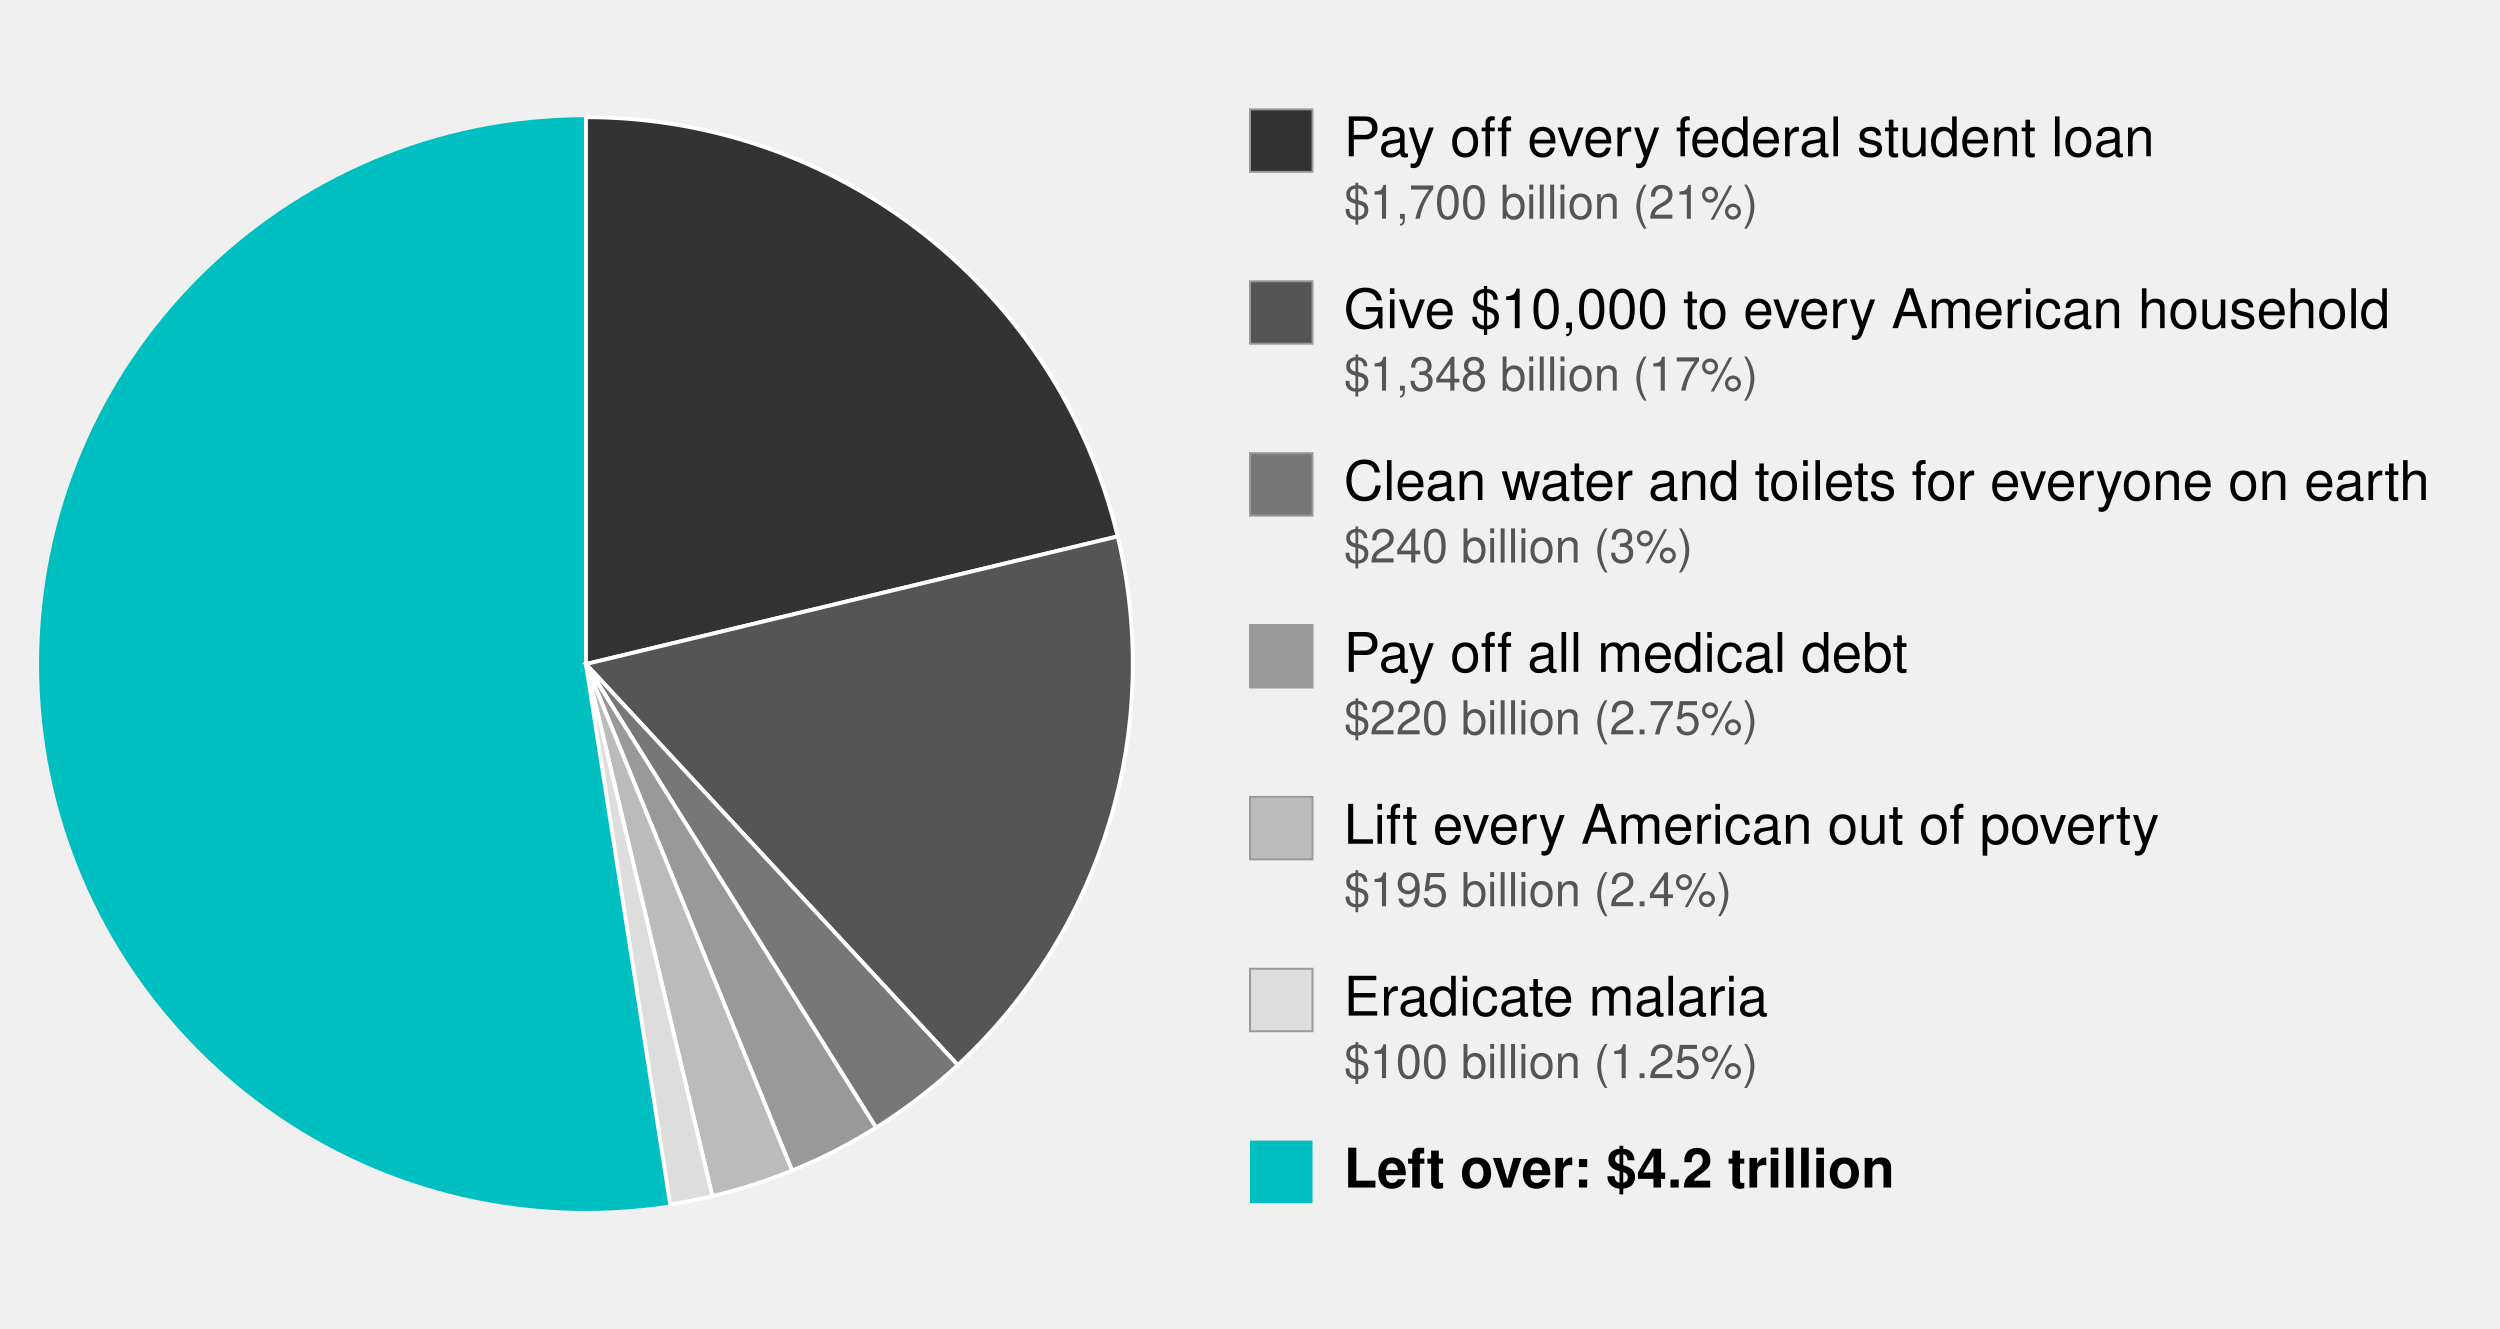
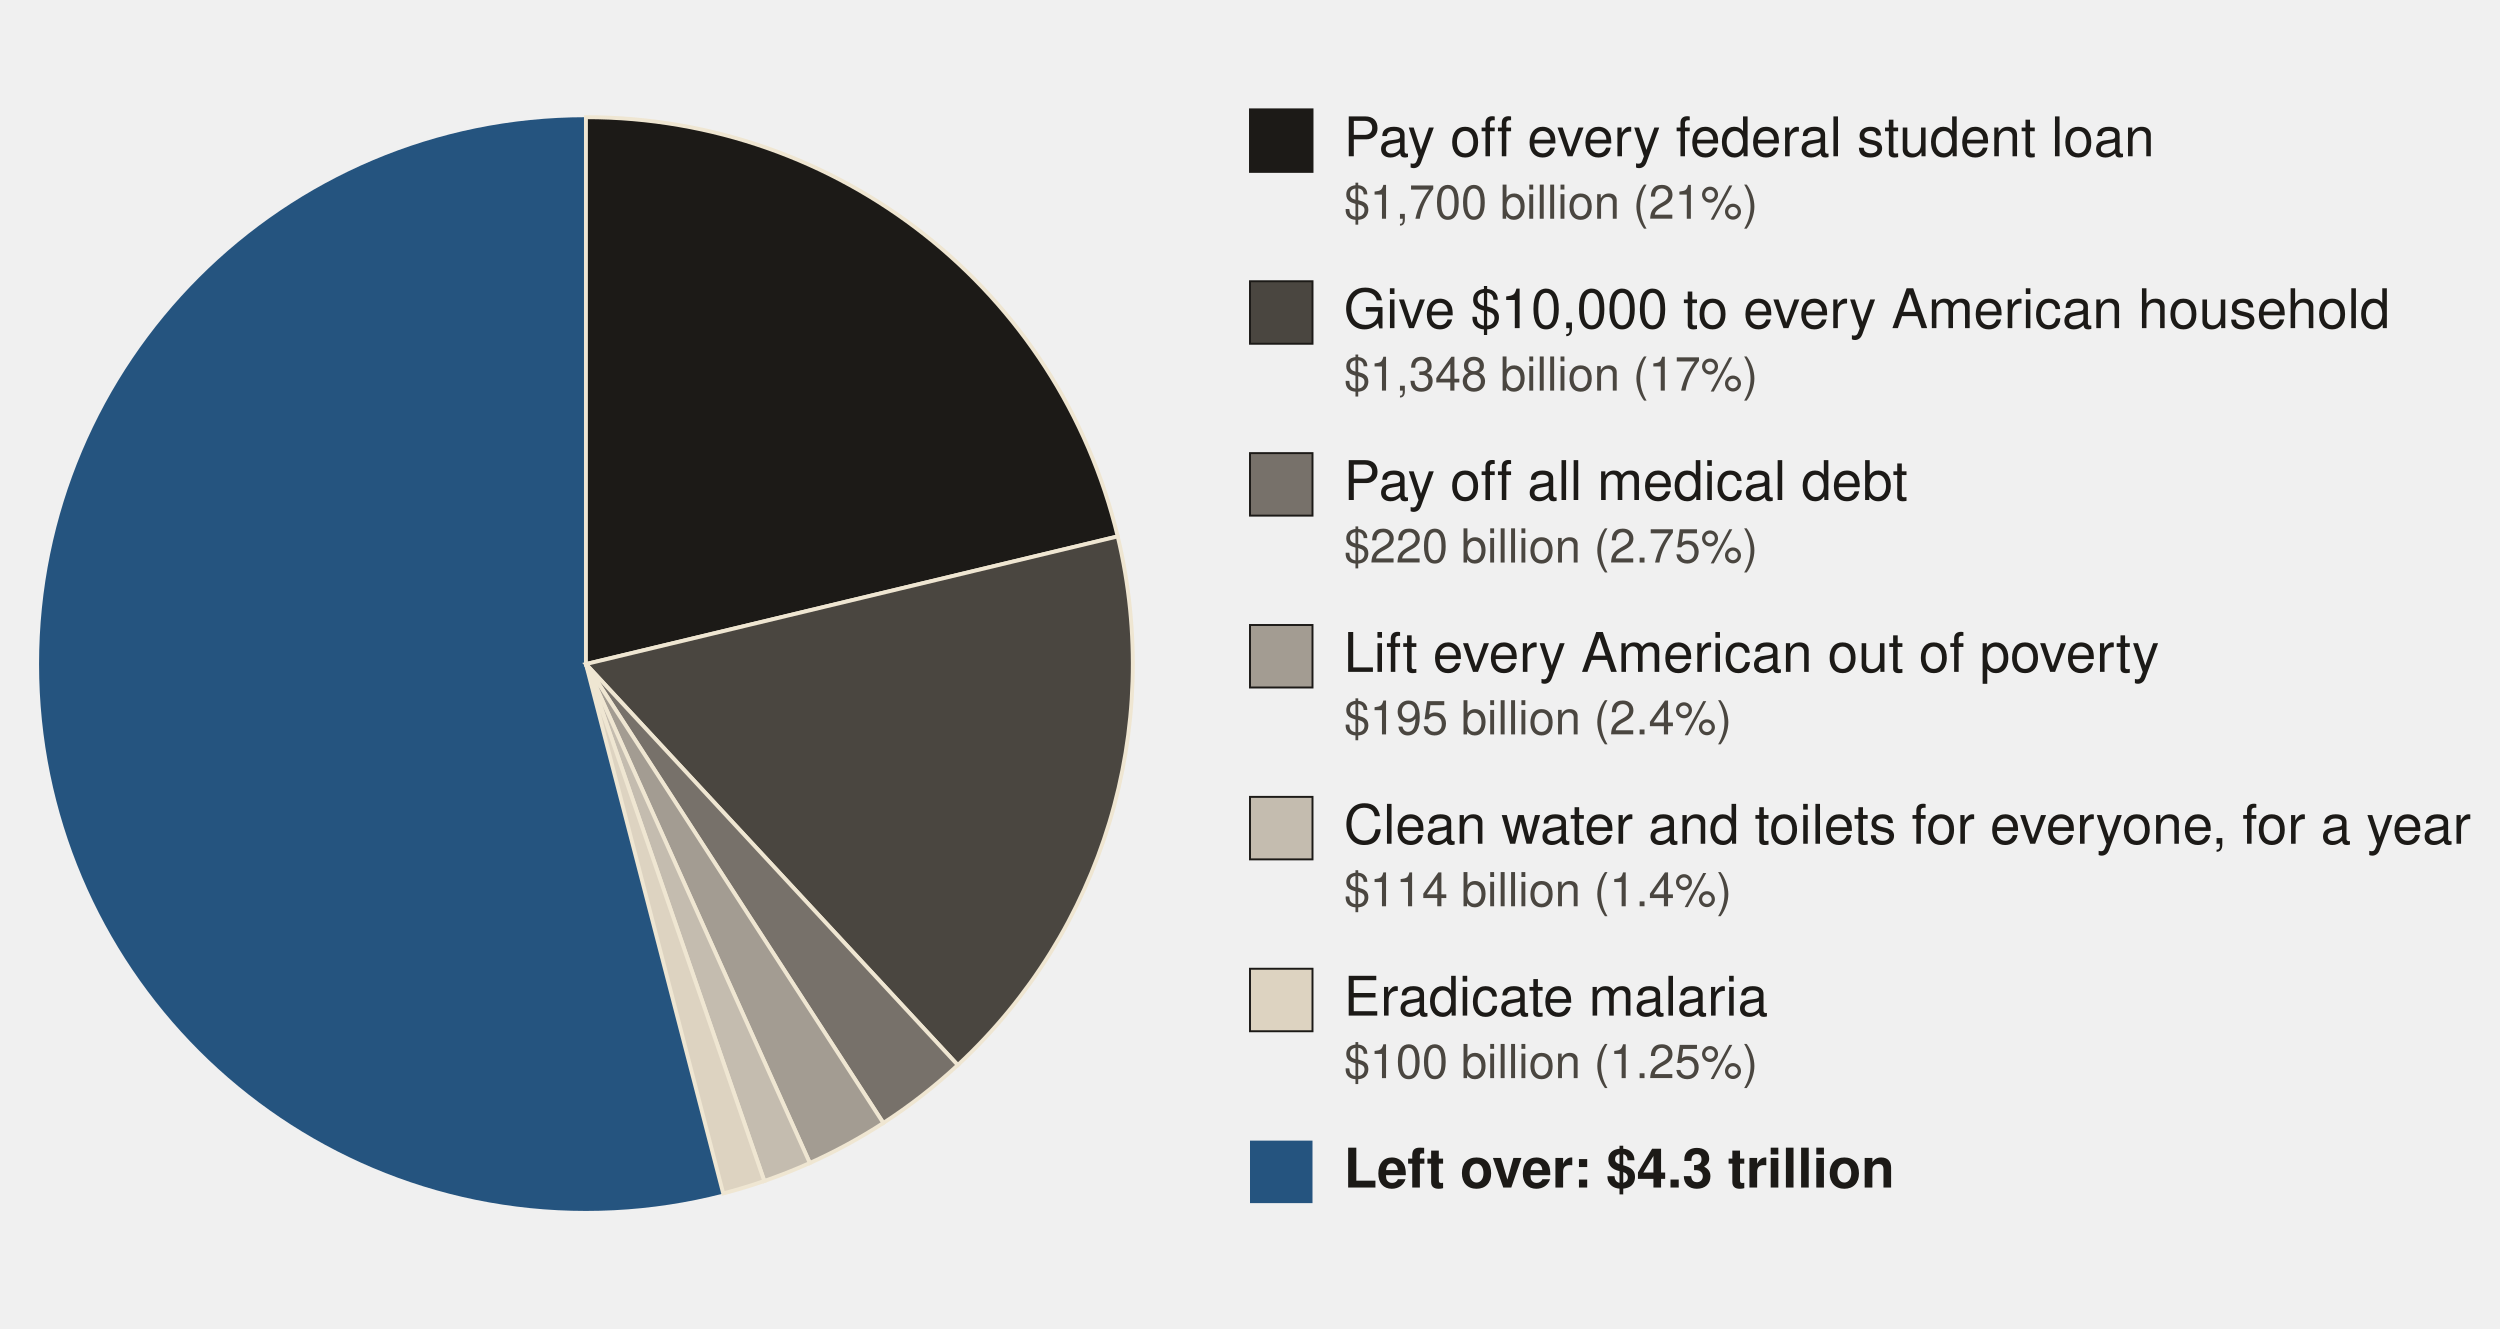
- <svg xmlns="http://www.w3.org/2000/svg" version="1.1" viewBox="0 0 640 340" width="640" height="340" font-family="Helvetica Neue, Helvetica, Arial, sans-serif" font-size="14">
-   <circle cx="150" cy="170" r="140" fill="#00bfc0" />
-   <path d="M 150 170 L 150.00 30.00 A 140 140 0 0 1 286.13 137.32 Z" fill="#333" stroke="white" stroke-width="1" />
-   <path d="M 150 170 L 286.13 137.32 A 140 140 0 0 1 245.19 272.66 Z" fill="#555" stroke="white" stroke-width="1" />
-   <path d="M 150 170 L 245.19 272.66 A 140 140 0 0 1 224.27 288.67 Z" fill="#777" stroke="white" stroke-width="1" />
-   <path d="M 150 170 L 224.27 288.67 A 140 140 0 0 1 202.76 299.68 Z" fill="#999" stroke="white" stroke-width="1" />
-   <path d="M 150 170 L 202.76 299.68 A 140 140 0 0 1 182.36 306.21 Z" fill="#bbb" stroke="white" stroke-width="1" />
-   <path d="M 150 170 L 182.36 306.21 A 140 140 0 0 1 171.57 308.33 Z" fill="#ddd" stroke="white" stroke-width="1" />
-   <rect x="320" y="28" width="16" height="16" fill="#333" stroke="#999" stroke-width="0.5" />
-   <text x="344" y="40" fill="black">Pay off every federal student loan</text>
-   <text x="344" y="56" fill="#555" font-size="12">$1,700 billion (21%)</text>
-   <rect x="320" y="72" width="16" height="16" fill="#555" stroke="#999" stroke-width="0.5" />
-   <text x="344" y="84" fill="black">Give $10,000 to every American household</text>
-   <text x="344" y="100" fill="#555" font-size="12">$1,348 billion (17%)</text>
-   <rect x="320" y="116" width="16" height="16" fill="#777" stroke="#999" stroke-width="0.5" />
-   <text x="344" y="128" fill="black">Clean water and toilets for everyone on earth</text>
-   <text x="344" y="144" fill="#555" font-size="12">$240 billion (3%)</text>
-   <rect x="320" y="160" width="16" height="16" fill="#999" stroke="#999" stroke-width="0.5" />
-   <text x="344" y="172" fill="black">Pay off all medical debt</text>
-   <text x="344" y="188" fill="#555" font-size="12">$220 billion (2.75%)</text>
-   <rect x="320" y="204" width="16" height="16" fill="#bbb" stroke="#999" stroke-width="0.5" />
-   <text x="344" y="216" fill="black">Lift every American out of poverty</text>
-   <text x="344" y="232" fill="#555" font-size="12">$195 billion (2.4%)</text>
-   <rect x="320" y="248" width="16" height="16" fill="#ddd" stroke="#999" stroke-width="0.5" />
-   <text x="344" y="260" fill="black">Eradicate malaria</text>
-   <text x="344" y="276" fill="#555" font-size="12">$100 billion (1.25%)</text>
-   <rect x="320" y="292" width="16" height="16" fill="#00bfc0" />
-   <text x="344" y="304" fill="black" font-weight="bold">Left over: $4.2 trillion</text>
+ <svg xmlns="http://www.w3.org/2000/svg" version="1.1" viewBox="0 0 640 340" width="640" height="340" font-family="Public Sans, Helvetica Neue, Helvetica, Arial, sans-serif" font-size="14">
+   <circle cx="150" cy="170" r="140" fill="#25547f" />
+   <path d="M 150 170 L 150.00 30.00 A 140 140 0 0 1 286.13 137.32 Z" fill="#1c1a17" stroke="#efe6d2" stroke-width="1" />
+   <path d="M 150 170 L 286.13 137.32 A 140 140 0 0 1 245.19 272.66 Z" fill="#4a4640" stroke="#efe6d2" stroke-width="1" />
+   <path d="M 150 170 L 245.19 272.66 A 140 140 0 0 1 226.13 287.49 Z" fill="#77716a" stroke="#efe6d2" stroke-width="1" />
+   <path d="M 150 170 L 226.13 287.49 A 140 140 0 0 1 207.31 297.73 Z" fill="#a39c92" stroke="#efe6d2" stroke-width="1" />
+   <path d="M 150 170 L 207.31 297.73 A 140 140 0 0 1 195.66 302.34 Z" fill="#c4bcaf" stroke="#efe6d2" stroke-width="1" />
+   <path d="M 150 170 L 195.66 302.34 A 140 140 0 0 1 185.14 305.52 Z" fill="#ddd3c1" stroke="#efe6d2" stroke-width="1" />
+   <rect x="320" y="28" width="16" height="16" fill="#1c1a17" stroke="#1c1a17" stroke-width="0.5" />
+   <text x="344" y="40" fill="#1c1a17">Pay off every federal student loan</text>
+   <text x="344" y="56" fill="#4a4640" font-size="12">$1,700 billion (21%)</text>
+   <rect x="320" y="72" width="16" height="16" fill="#4a4640" stroke="#1c1a17" stroke-width="0.5" />
+   <text x="344" y="84" fill="#1c1a17">Give $10,000 to every American household</text>
+   <text x="344" y="100" fill="#4a4640" font-size="12">$1,348 billion (17%)</text>
+   <rect x="320" y="116" width="16" height="16" fill="#77716a" stroke="#1c1a17" stroke-width="0.5" />
+   <text x="344" y="128" fill="#1c1a17">Pay off all medical debt</text>
+   <text x="344" y="144" fill="#4a4640" font-size="12">$220 billion (2.75%)</text>
+   <rect x="320" y="160" width="16" height="16" fill="#a39c92" stroke="#1c1a17" stroke-width="0.5" />
+   <text x="344" y="172" fill="#1c1a17">Lift every American out of poverty</text>
+   <text x="344" y="188" fill="#4a4640" font-size="12">$195 billion (2.4%)</text>
+   <rect x="320" y="204" width="16" height="16" fill="#c4bcaf" stroke="#1c1a17" stroke-width="0.5" />
+   <text x="344" y="216" fill="#1c1a17">Clean water and toilets for everyone, for a year</text>
+   <text x="344" y="232" fill="#4a4640" font-size="12">$114 billion (1.4%)</text>
+   <rect x="320" y="248" width="16" height="16" fill="#ddd3c1" stroke="#1c1a17" stroke-width="0.5" />
+   <text x="344" y="260" fill="#1c1a17">Eradicate malaria</text>
+   <text x="344" y="276" fill="#4a4640" font-size="12">$100 billion (1.25%)</text>
+   <rect x="320" y="292" width="16" height="16" fill="#25547f" />
+   <text x="344" y="304" fill="#1c1a17" font-weight="bold">Left over: $4.3 trillion</text>
</svg>
